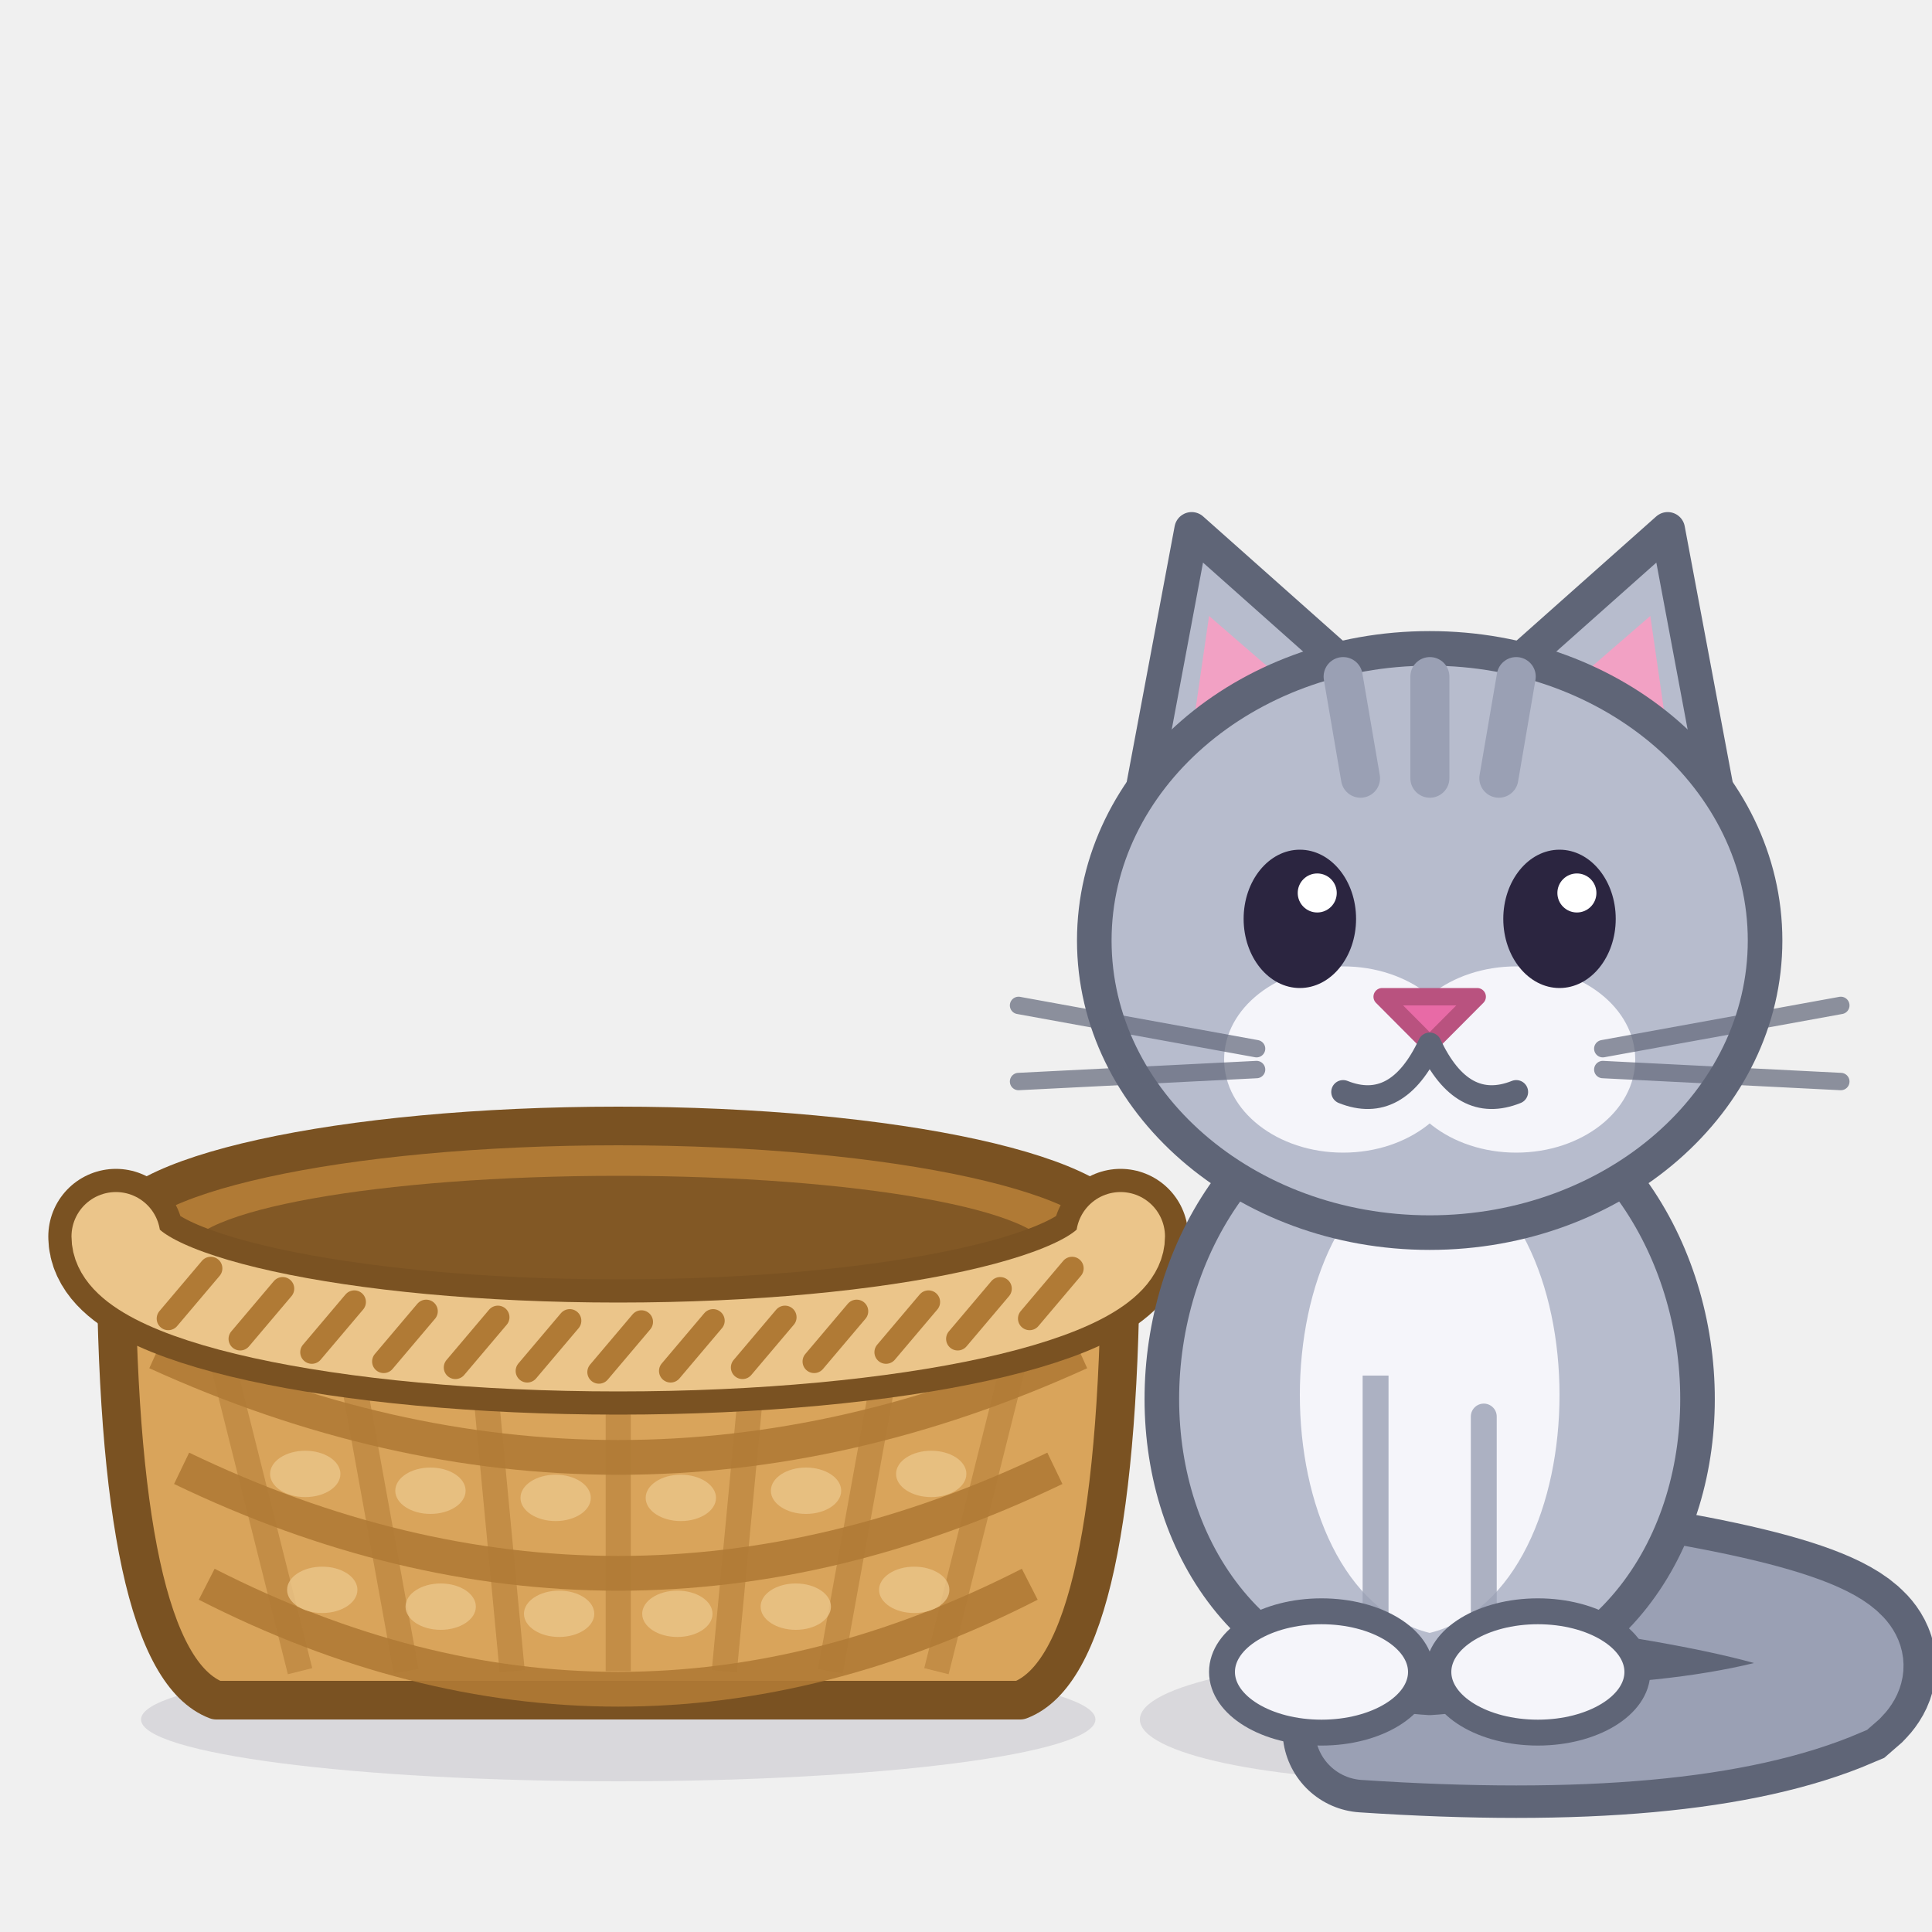
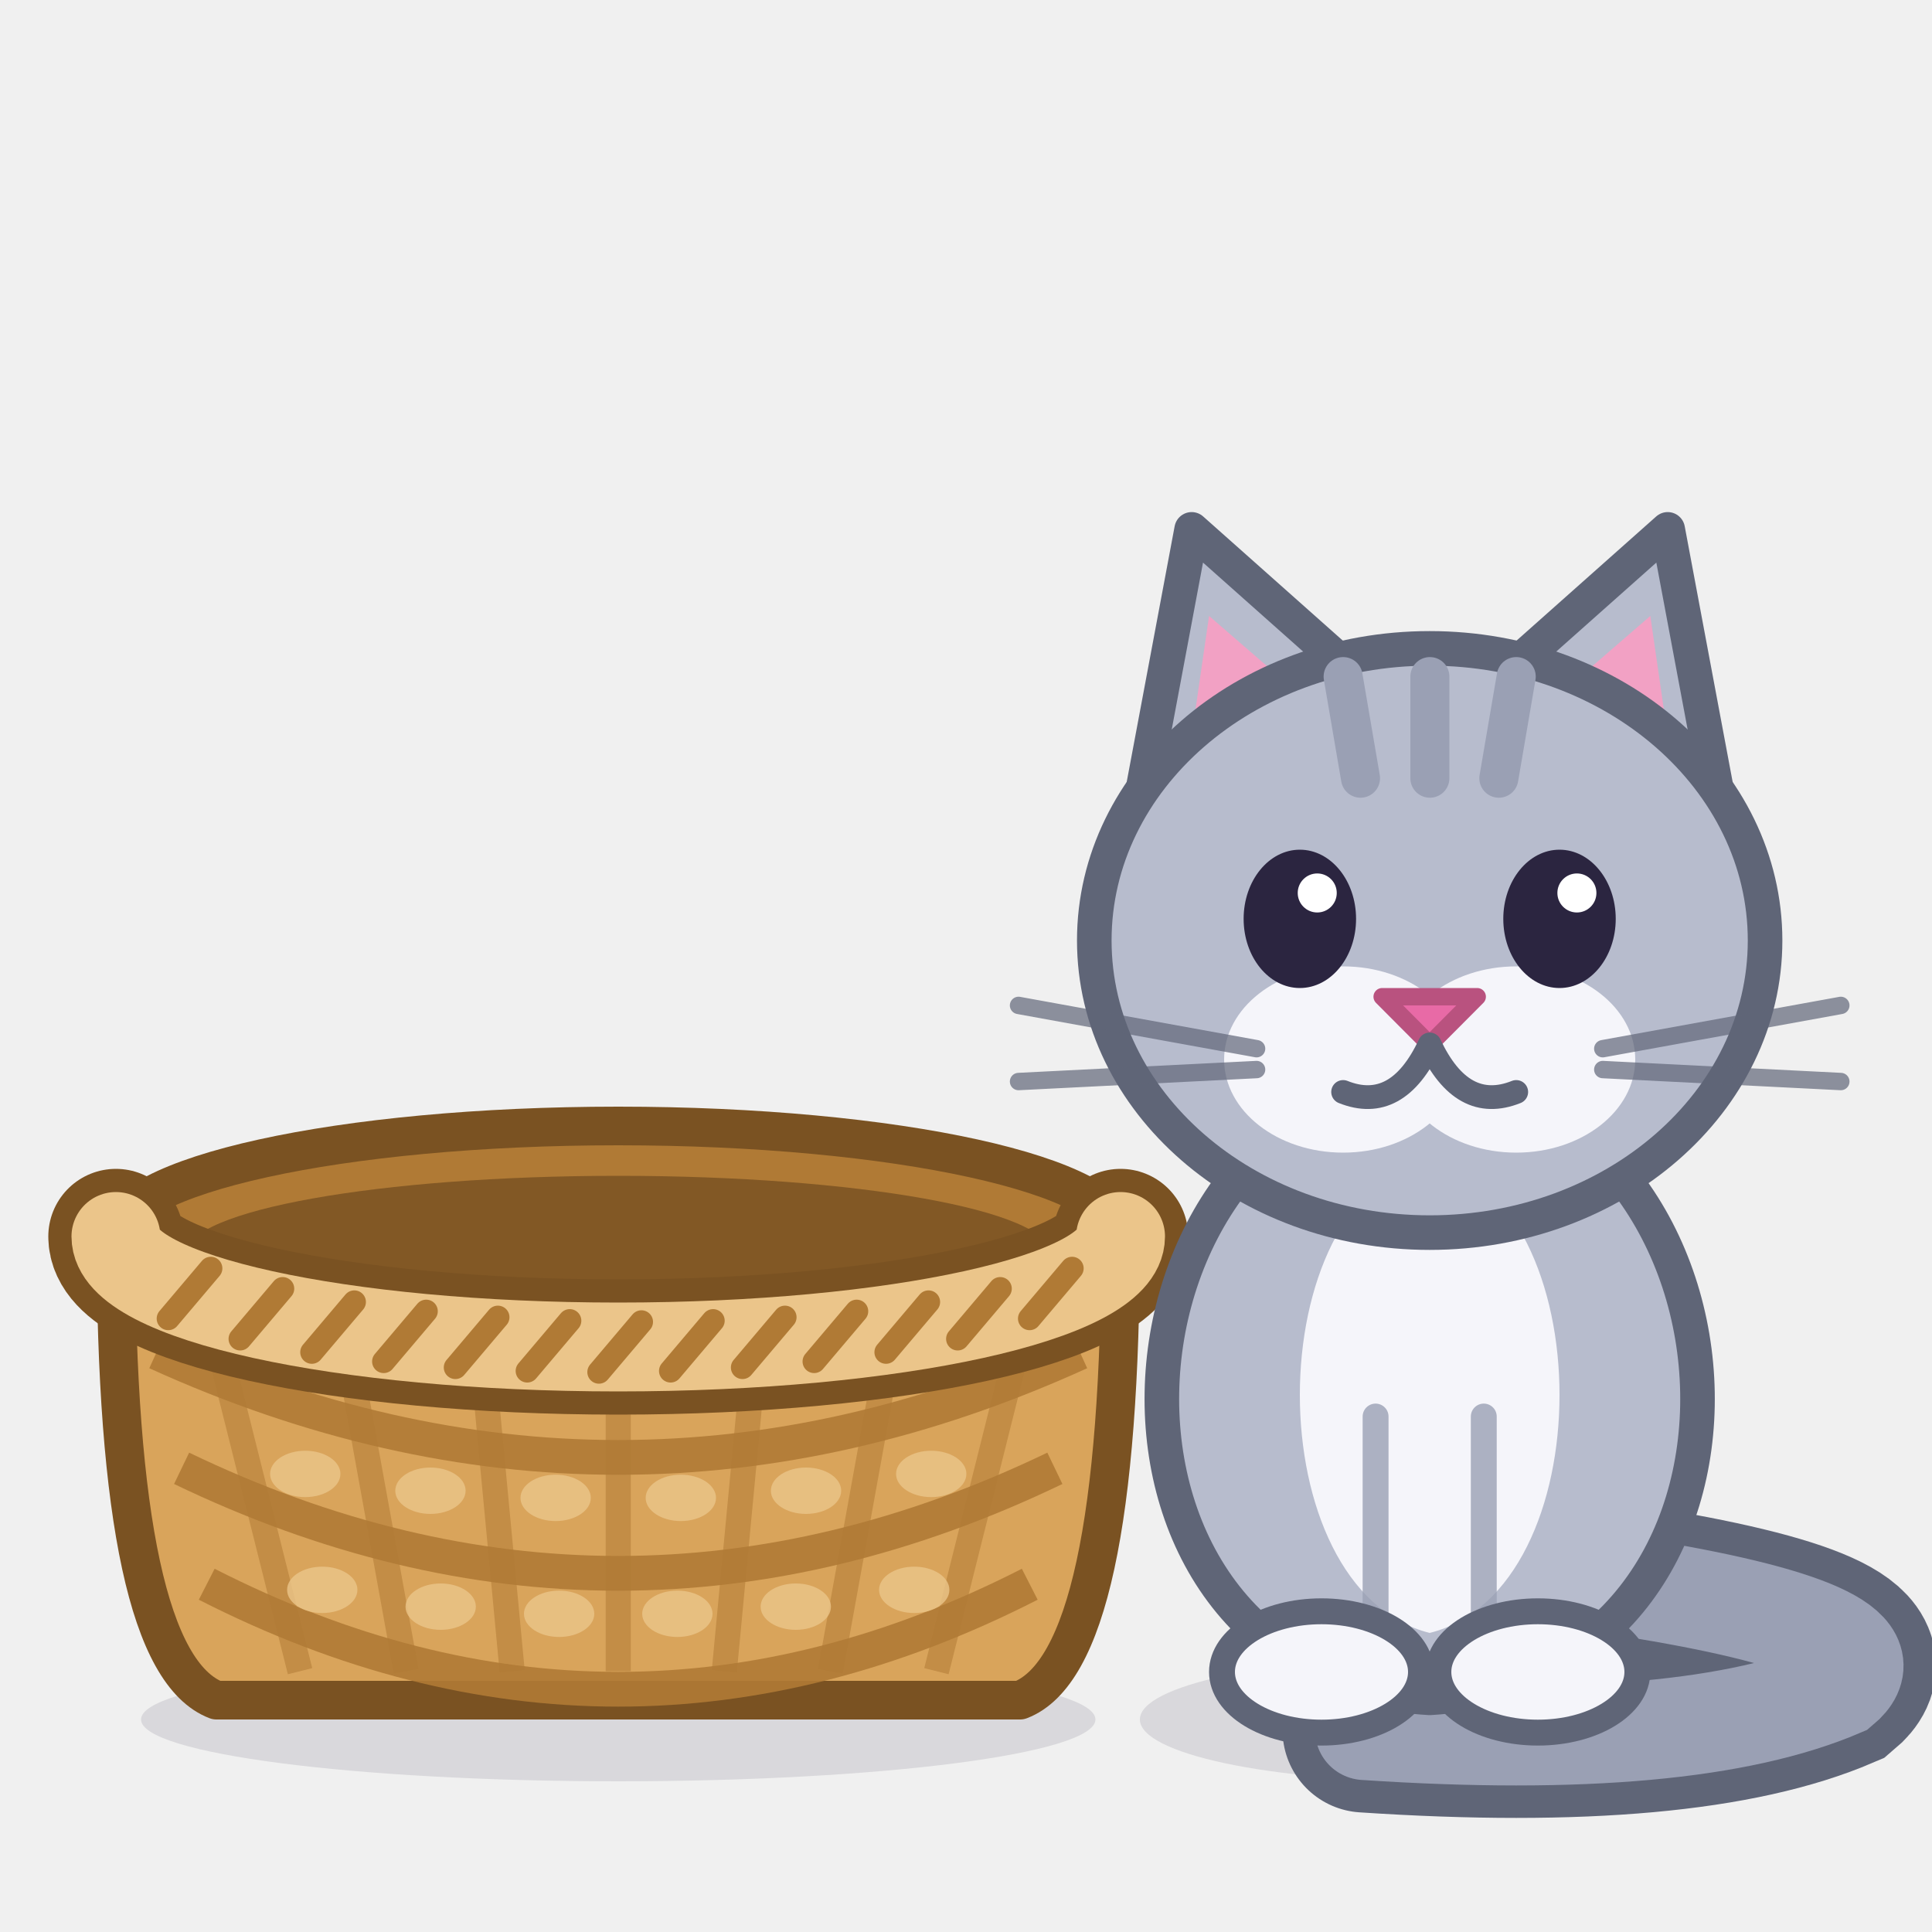
<svg xmlns="http://www.w3.org/2000/svg" viewBox="0 0 100 100" width="100" height="100">
  <ellipse cx="32.00" cy="89.00" rx="24.70" ry="3.2" fill="#2B2540" opacity="0.12" />
  <ellipse cx="74.00" cy="89.00" rx="15.00" ry="3.2" fill="#2B2540" opacity="0.12" />
  <ellipse cx="32.00" cy="64.00" rx="26.00" ry="5.72" fill="#B07A35" stroke="#7A5222" stroke-width="2" />
  <ellipse cx="32.00" cy="64.86" rx="22.36" ry="4.00" fill="#7A5222" opacity="0.85" />
  <path d="M58.00 64.00 Q58.00 86.00 52.80 88.00 H11.20 Q6.00 86.00 6.00 64.00 A26.00 5.72 0 0 0 58.00 64.00 Z" fill="#D9A45B" stroke="#7A5222" stroke-width="2" stroke-linejoin="round" />
  <path d="M8.10 70.00 Q32.00 80.87 55.90 70.00" fill="none" stroke="#B07A35" stroke-width="1.8" opacity="0.9" />
  <path d="M9.40 76.00 Q32.00 86.87 54.60 76.00" fill="none" stroke="#B07A35" stroke-width="1.8" opacity="0.9" />
  <path d="M10.70 82.00 Q32.00 92.87 53.30 82.00" fill="none" stroke="#B07A35" stroke-width="1.8" opacity="0.9" />
  <path d="M10.98 68.35 L15.53 86.50" stroke="#B07A35" stroke-width="1.3" opacity="0.55" />
  <path d="M17.99 69.78 L21.02 86.50" stroke="#B07A35" stroke-width="1.3" opacity="0.55" />
  <path d="M24.99 70.45 L26.51 86.50" stroke="#B07A35" stroke-width="1.3" opacity="0.55" />
  <path d="M32.00 70.65 L32.00 86.50" stroke="#B07A35" stroke-width="1.3" opacity="0.55" />
  <path d="M39.01 70.45 L37.49 86.50" stroke="#B07A35" stroke-width="1.3" opacity="0.55" />
  <path d="M46.01 69.78 L42.98 86.50" stroke="#B07A35" stroke-width="1.3" opacity="0.55" />
  <path d="M53.02 68.35 L48.47 86.50" stroke="#B07A35" stroke-width="1.3" opacity="0.55" />
  <ellipse cx="14.92" cy="70.29" rx="1.82" ry="1.2" fill="#EBC58A" opacity="0.8" />
  <ellipse cx="15.80" cy="76.29" rx="1.82" ry="1.2" fill="#EBC58A" opacity="0.8" />
  <ellipse cx="16.68" cy="82.29" rx="1.82" ry="1.2" fill="#EBC58A" opacity="0.8" />
  <ellipse cx="21.75" cy="71.16" rx="1.82" ry="1.2" fill="#EBC58A" opacity="0.8" />
  <ellipse cx="22.28" cy="77.16" rx="1.82" ry="1.2" fill="#EBC58A" opacity="0.8" />
  <ellipse cx="22.81" cy="83.16" rx="1.82" ry="1.2" fill="#EBC58A" opacity="0.8" />
  <ellipse cx="28.58" cy="71.53" rx="1.82" ry="1.2" fill="#EBC58A" opacity="0.8" />
  <ellipse cx="28.76" cy="77.53" rx="1.82" ry="1.2" fill="#EBC58A" opacity="0.8" />
  <ellipse cx="28.94" cy="83.53" rx="1.82" ry="1.2" fill="#EBC58A" opacity="0.8" />
  <ellipse cx="35.42" cy="71.53" rx="1.82" ry="1.2" fill="#EBC58A" opacity="0.8" />
  <ellipse cx="35.24" cy="77.53" rx="1.82" ry="1.2" fill="#EBC58A" opacity="0.8" />
  <ellipse cx="35.06" cy="83.53" rx="1.82" ry="1.2" fill="#EBC58A" opacity="0.8" />
  <ellipse cx="42.25" cy="71.16" rx="1.82" ry="1.2" fill="#EBC58A" opacity="0.8" />
  <ellipse cx="41.72" cy="77.16" rx="1.82" ry="1.2" fill="#EBC58A" opacity="0.8" />
  <ellipse cx="41.19" cy="83.16" rx="1.82" ry="1.2" fill="#EBC58A" opacity="0.8" />
  <ellipse cx="49.08" cy="70.29" rx="1.82" ry="1.2" fill="#EBC58A" opacity="0.8" />
  <ellipse cx="48.20" cy="76.29" rx="1.82" ry="1.2" fill="#EBC58A" opacity="0.8" />
  <ellipse cx="47.32" cy="82.29" rx="1.82" ry="1.2" fill="#EBC58A" opacity="0.8" />
  <path d="M6.00 64.00 A26.00 5.72 0 0 0 58.00 64.00" fill="none" stroke="#7A5222" stroke-width="7" stroke-linecap="round" />
  <path d="M6.00 64.00 A26.00 5.72 0 0 0 58.00 64.00" fill="none" stroke="#EBC58A" stroke-width="4.6" stroke-linecap="round" />
  <path d="M8.71 68.25 l2.2 -2.6" stroke="#B07A35" stroke-width="1.2" stroke-linecap="round" />
  <path d="M12.43 69.30 l2.2 -2.6" stroke="#B07A35" stroke-width="1.2" stroke-linecap="round" />
  <path d="M16.14 69.99 l2.2 -2.6" stroke="#B07A35" stroke-width="1.2" stroke-linecap="round" />
  <path d="M19.86 70.47 l2.2 -2.6" stroke="#B07A35" stroke-width="1.2" stroke-linecap="round" />
  <path d="M23.57 70.78 l2.2 -2.6" stroke="#B07A35" stroke-width="1.2" stroke-linecap="round" />
  <path d="M27.29 70.96 l2.2 -2.6" stroke="#B07A35" stroke-width="1.2" stroke-linecap="round" />
  <path d="M31.00 71.02 l2.2 -2.6" stroke="#B07A35" stroke-width="1.2" stroke-linecap="round" />
  <path d="M34.71 70.96 l2.2 -2.6" stroke="#B07A35" stroke-width="1.2" stroke-linecap="round" />
  <path d="M38.43 70.78 l2.2 -2.6" stroke="#B07A35" stroke-width="1.2" stroke-linecap="round" />
  <path d="M42.14 70.47 l2.2 -2.6" stroke="#B07A35" stroke-width="1.2" stroke-linecap="round" />
  <path d="M45.86 69.99 l2.2 -2.6" stroke="#B07A35" stroke-width="1.2" stroke-linecap="round" />
  <path d="M49.57 69.30 l2.2 -2.6" stroke="#B07A35" stroke-width="1.2" stroke-linecap="round" />
  <path d="M53.29 68.25 l2.2 -2.6" stroke="#B07A35" stroke-width="1.2" stroke-linecap="round" />
  <path d="M85.20,82.28 Q98.64,84.52 95.28,87.32 Q87.44,90.68 70.64,89.56" fill="none" stroke="#5F6577" stroke-width="8.51" stroke-linecap="round" />
  <path d="M85.20,82.28 Q98.64,84.52 95.28,87.32 Q87.44,90.68 70.64,89.56" fill="none" stroke="#9AA0B4" stroke-width="5.15" stroke-linecap="round" />
  <path d="M74.00,55.40 C56.08,57.64 54.96,86.76 74.00,87.88 C93.04,86.76 91.92,57.64 74.00,55.40 Z" fill="#B7BCCD" stroke="#5F6577" stroke-width="1.79" stroke-linejoin="round" />
  <path d="M74.00,59.88 C65.04,62.12 65.04,82.28 74.00,84.52 C82.96,82.28 82.96,62.12 74.00,59.88 Z" fill="#F5F5FA" />
-   <path d="M71.20,73.32 V71.20,84.52" stroke="#9AA0B4" stroke-width="1.34" stroke-linecap="round" opacity="0.8" />
-   <path d="M76.80,73.32 V76.80,84.52" stroke="#9AA0B4" stroke-width="1.34" stroke-linecap="round" opacity="0.8" />
+   <path d="M71.20,73.32 L71.20,84.52" stroke="#9AA0B4" stroke-width="1.34" stroke-linecap="round" opacity="0.8" />
+   <path d="M76.80,73.32 L76.80,84.52" stroke="#9AA0B4" stroke-width="1.34" stroke-linecap="round" opacity="0.8" />
  <ellipse cx="68.40" cy="86.54" rx="5.15" ry="3.14" fill="#F5F5FA" stroke="#5F6577" stroke-width="1.34" />
  <ellipse cx="79.60" cy="86.54" rx="5.15" ry="3.14" fill="#F5F5FA" stroke="#5F6577" stroke-width="1.34" />
  <polygon points="58.32,45.32 61.68,27.40 71.76,36.36" fill="#B7BCCD" stroke="#5F6577" stroke-width="1.79" stroke-linejoin="round" />
  <polygon points="89.68,45.32 86.32,27.40 76.24,36.36" fill="#B7BCCD" stroke="#5F6577" stroke-width="1.79" stroke-linejoin="round" />
  <polygon points="61.12,41.96 62.58,31.88 68.40,36.92" fill="#F2A1C4" />
  <polygon points="86.88,41.96 85.42,31.88 79.60,36.92" fill="#F2A1C4" />
  <ellipse cx="74.00" cy="48.68" rx="17.36" ry="15.12" fill="#B7BCCD" stroke="#5F6577" stroke-width="1.79" />
  <path d="M69.52,35.02 L70.42,40.28" stroke="#9AA0B4" stroke-width="2.02" stroke-linecap="round" />
  <path d="M74.01,35.02 L74.01,40.28" stroke="#9AA0B4" stroke-width="2.02" stroke-linecap="round" />
  <path d="M78.48,35.02 L77.58,40.28" stroke="#9AA0B4" stroke-width="2.02" stroke-linecap="round" />
  <ellipse cx="69.52" cy="54.84" rx="6.16" ry="4.82" fill="#F5F5FA" />
  <ellipse cx="78.48" cy="54.84" rx="6.16" ry="4.82" fill="#F5F5FA" />
  <ellipse cx="67.28" cy="47.56" rx="2.91" ry="3.58" fill="#2B2540" />
  <ellipse cx="80.72" cy="47.56" rx="2.91" ry="3.58" fill="#2B2540" />
  <circle cx="68.18" cy="46.22" r="1.01" fill="#FFFFFF" />
  <circle cx="81.62" cy="46.22" r="1.01" fill="#FFFFFF" />
  <polygon points="71.54,51.59 76.46,51.59 74.00,54.06" fill="#E86AA6" stroke="#B9527F" stroke-width="0.90" stroke-linejoin="round" />
  <path d="M74.00,54.06 Q72.32,57.64 69.52,56.52 M74.00,54.06 Q75.68,57.64 78.48,56.52" fill="none" stroke="#5F6577" stroke-width="1.23" stroke-linecap="round" />
  <path d="M65.04,54.28 L52.72,52.04" stroke="#5F6577" stroke-width="0.90" stroke-linecap="round" opacity="0.7" />
  <path d="M65.04,55.36 L52.72,55.98" stroke="#5F6577" stroke-width="0.90" stroke-linecap="round" opacity="0.7" />
  <path d="M82.96,54.28 L95.28,52.04" stroke="#5F6577" stroke-width="0.90" stroke-linecap="round" opacity="0.7" />
  <path d="M82.96,55.36 L95.28,55.98" stroke="#5F6577" stroke-width="0.90" stroke-linecap="round" opacity="0.7" />
</svg>
